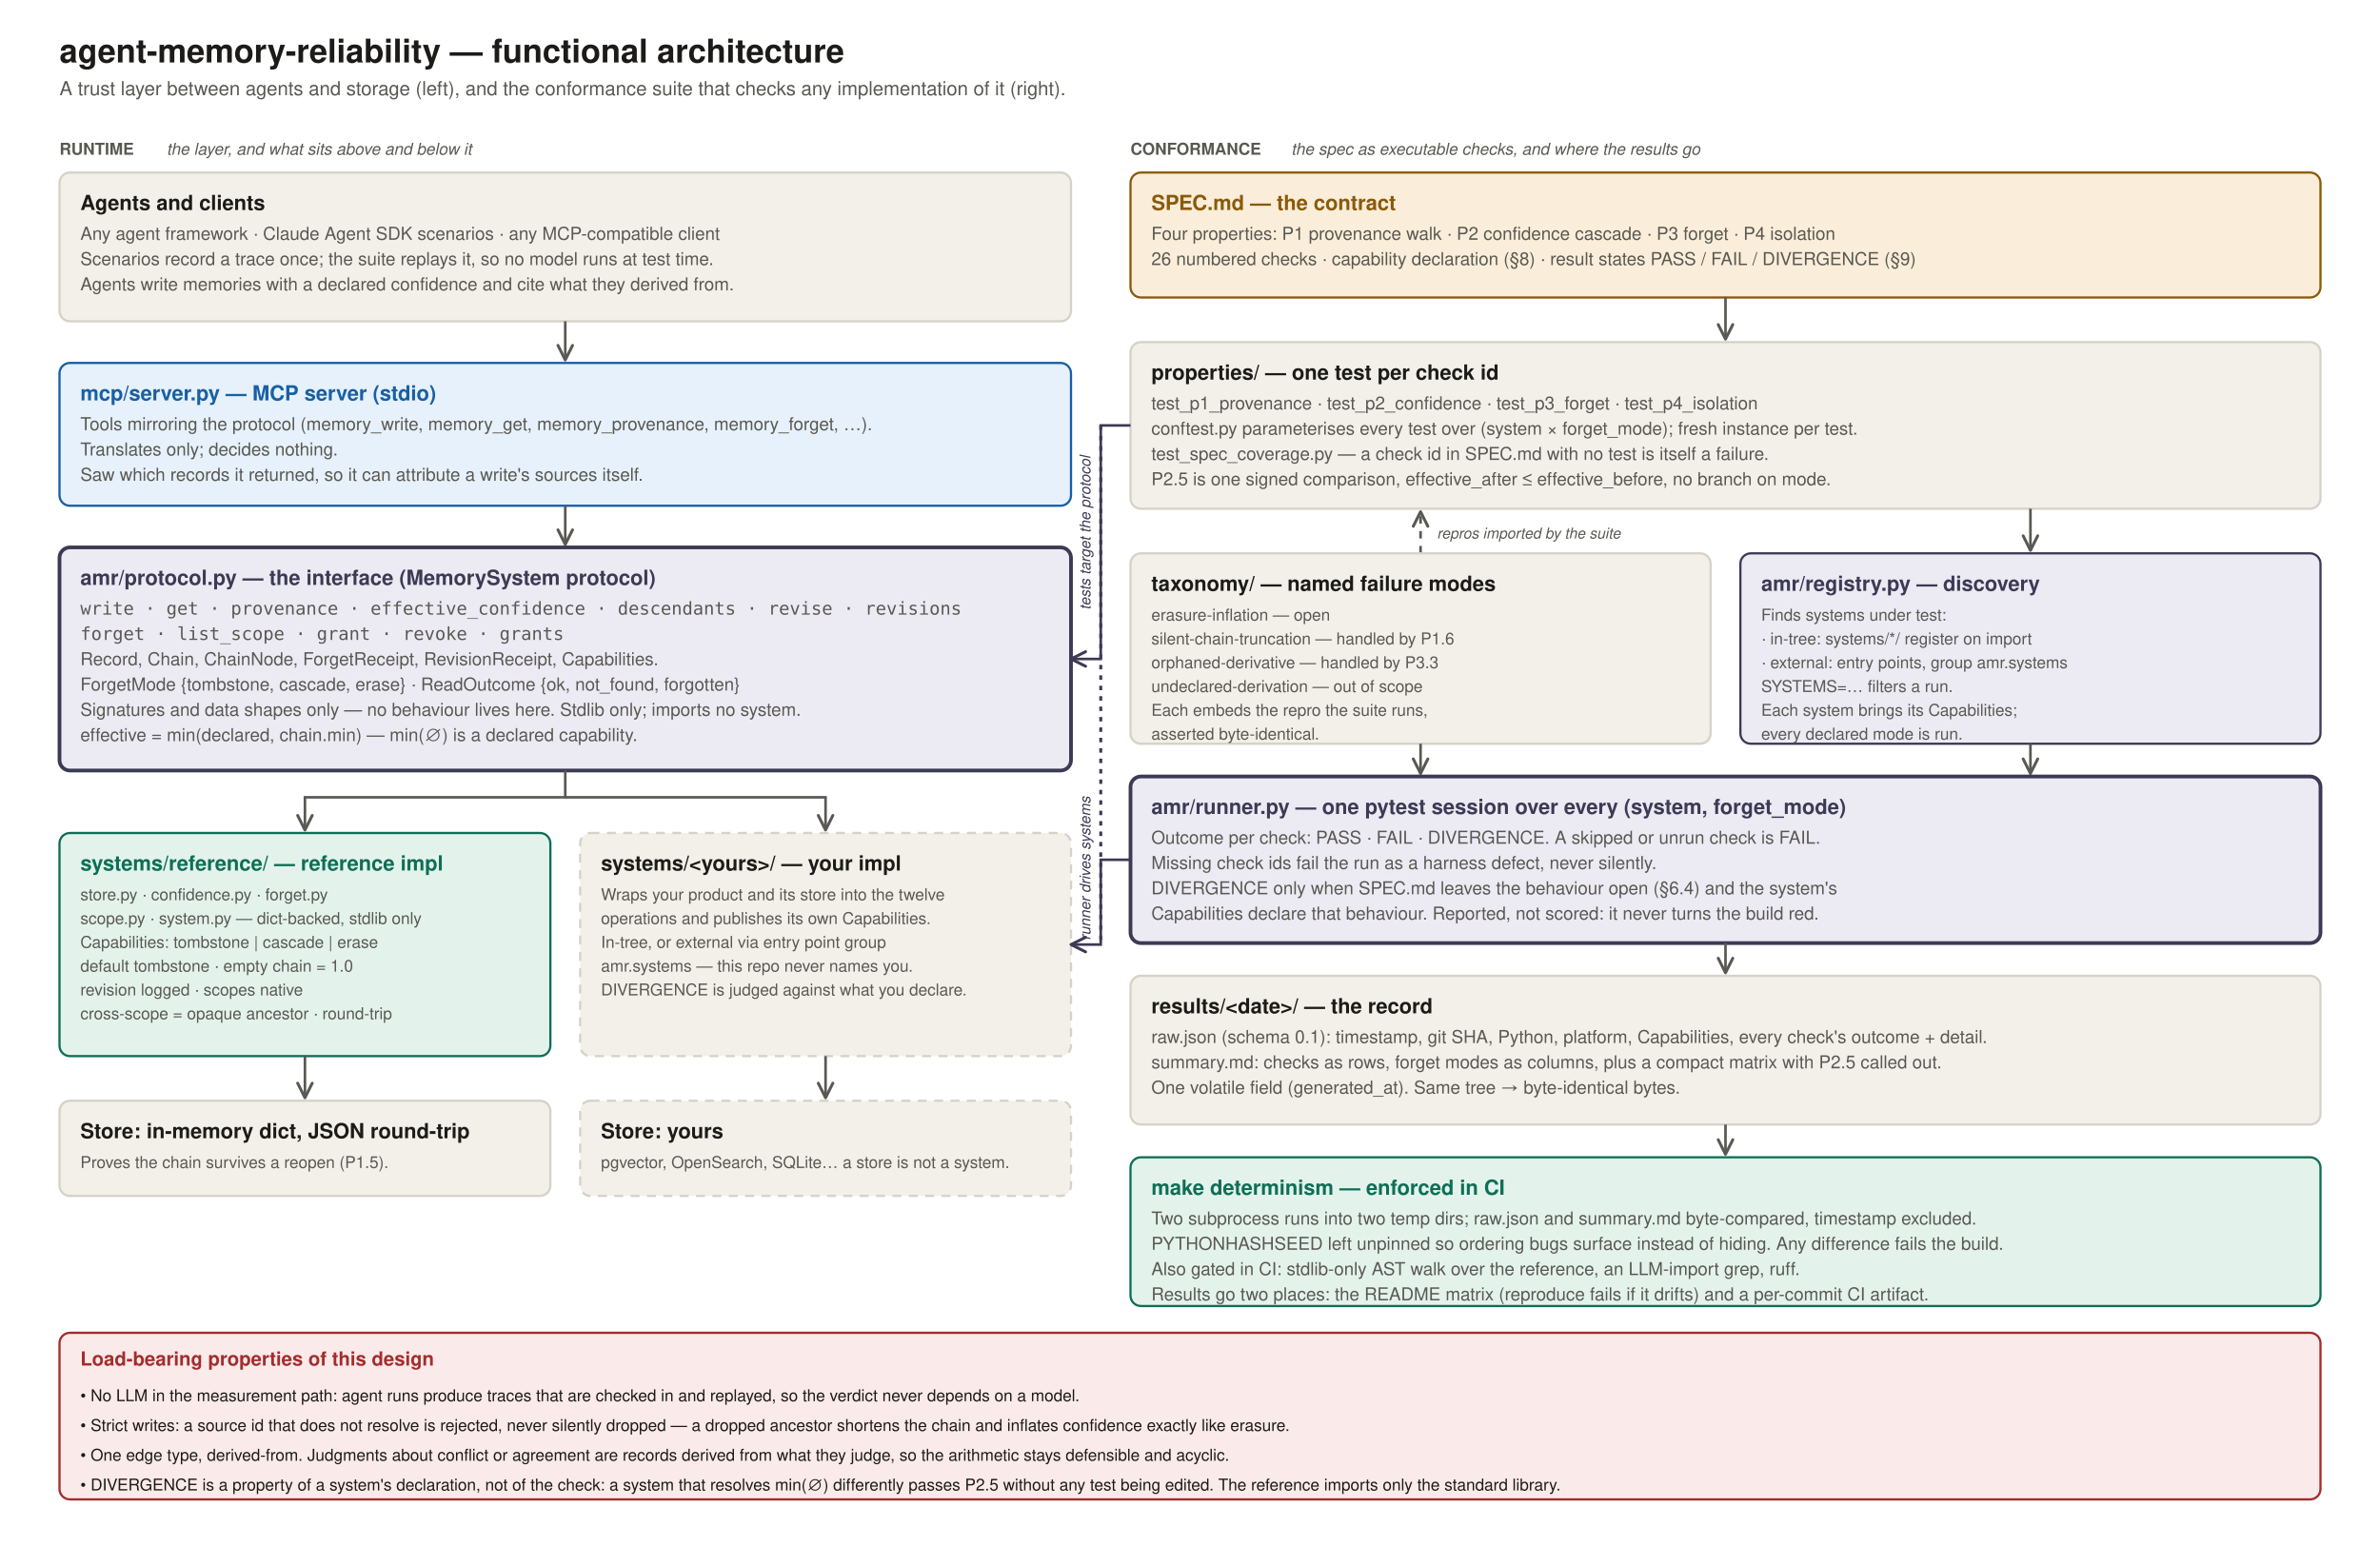
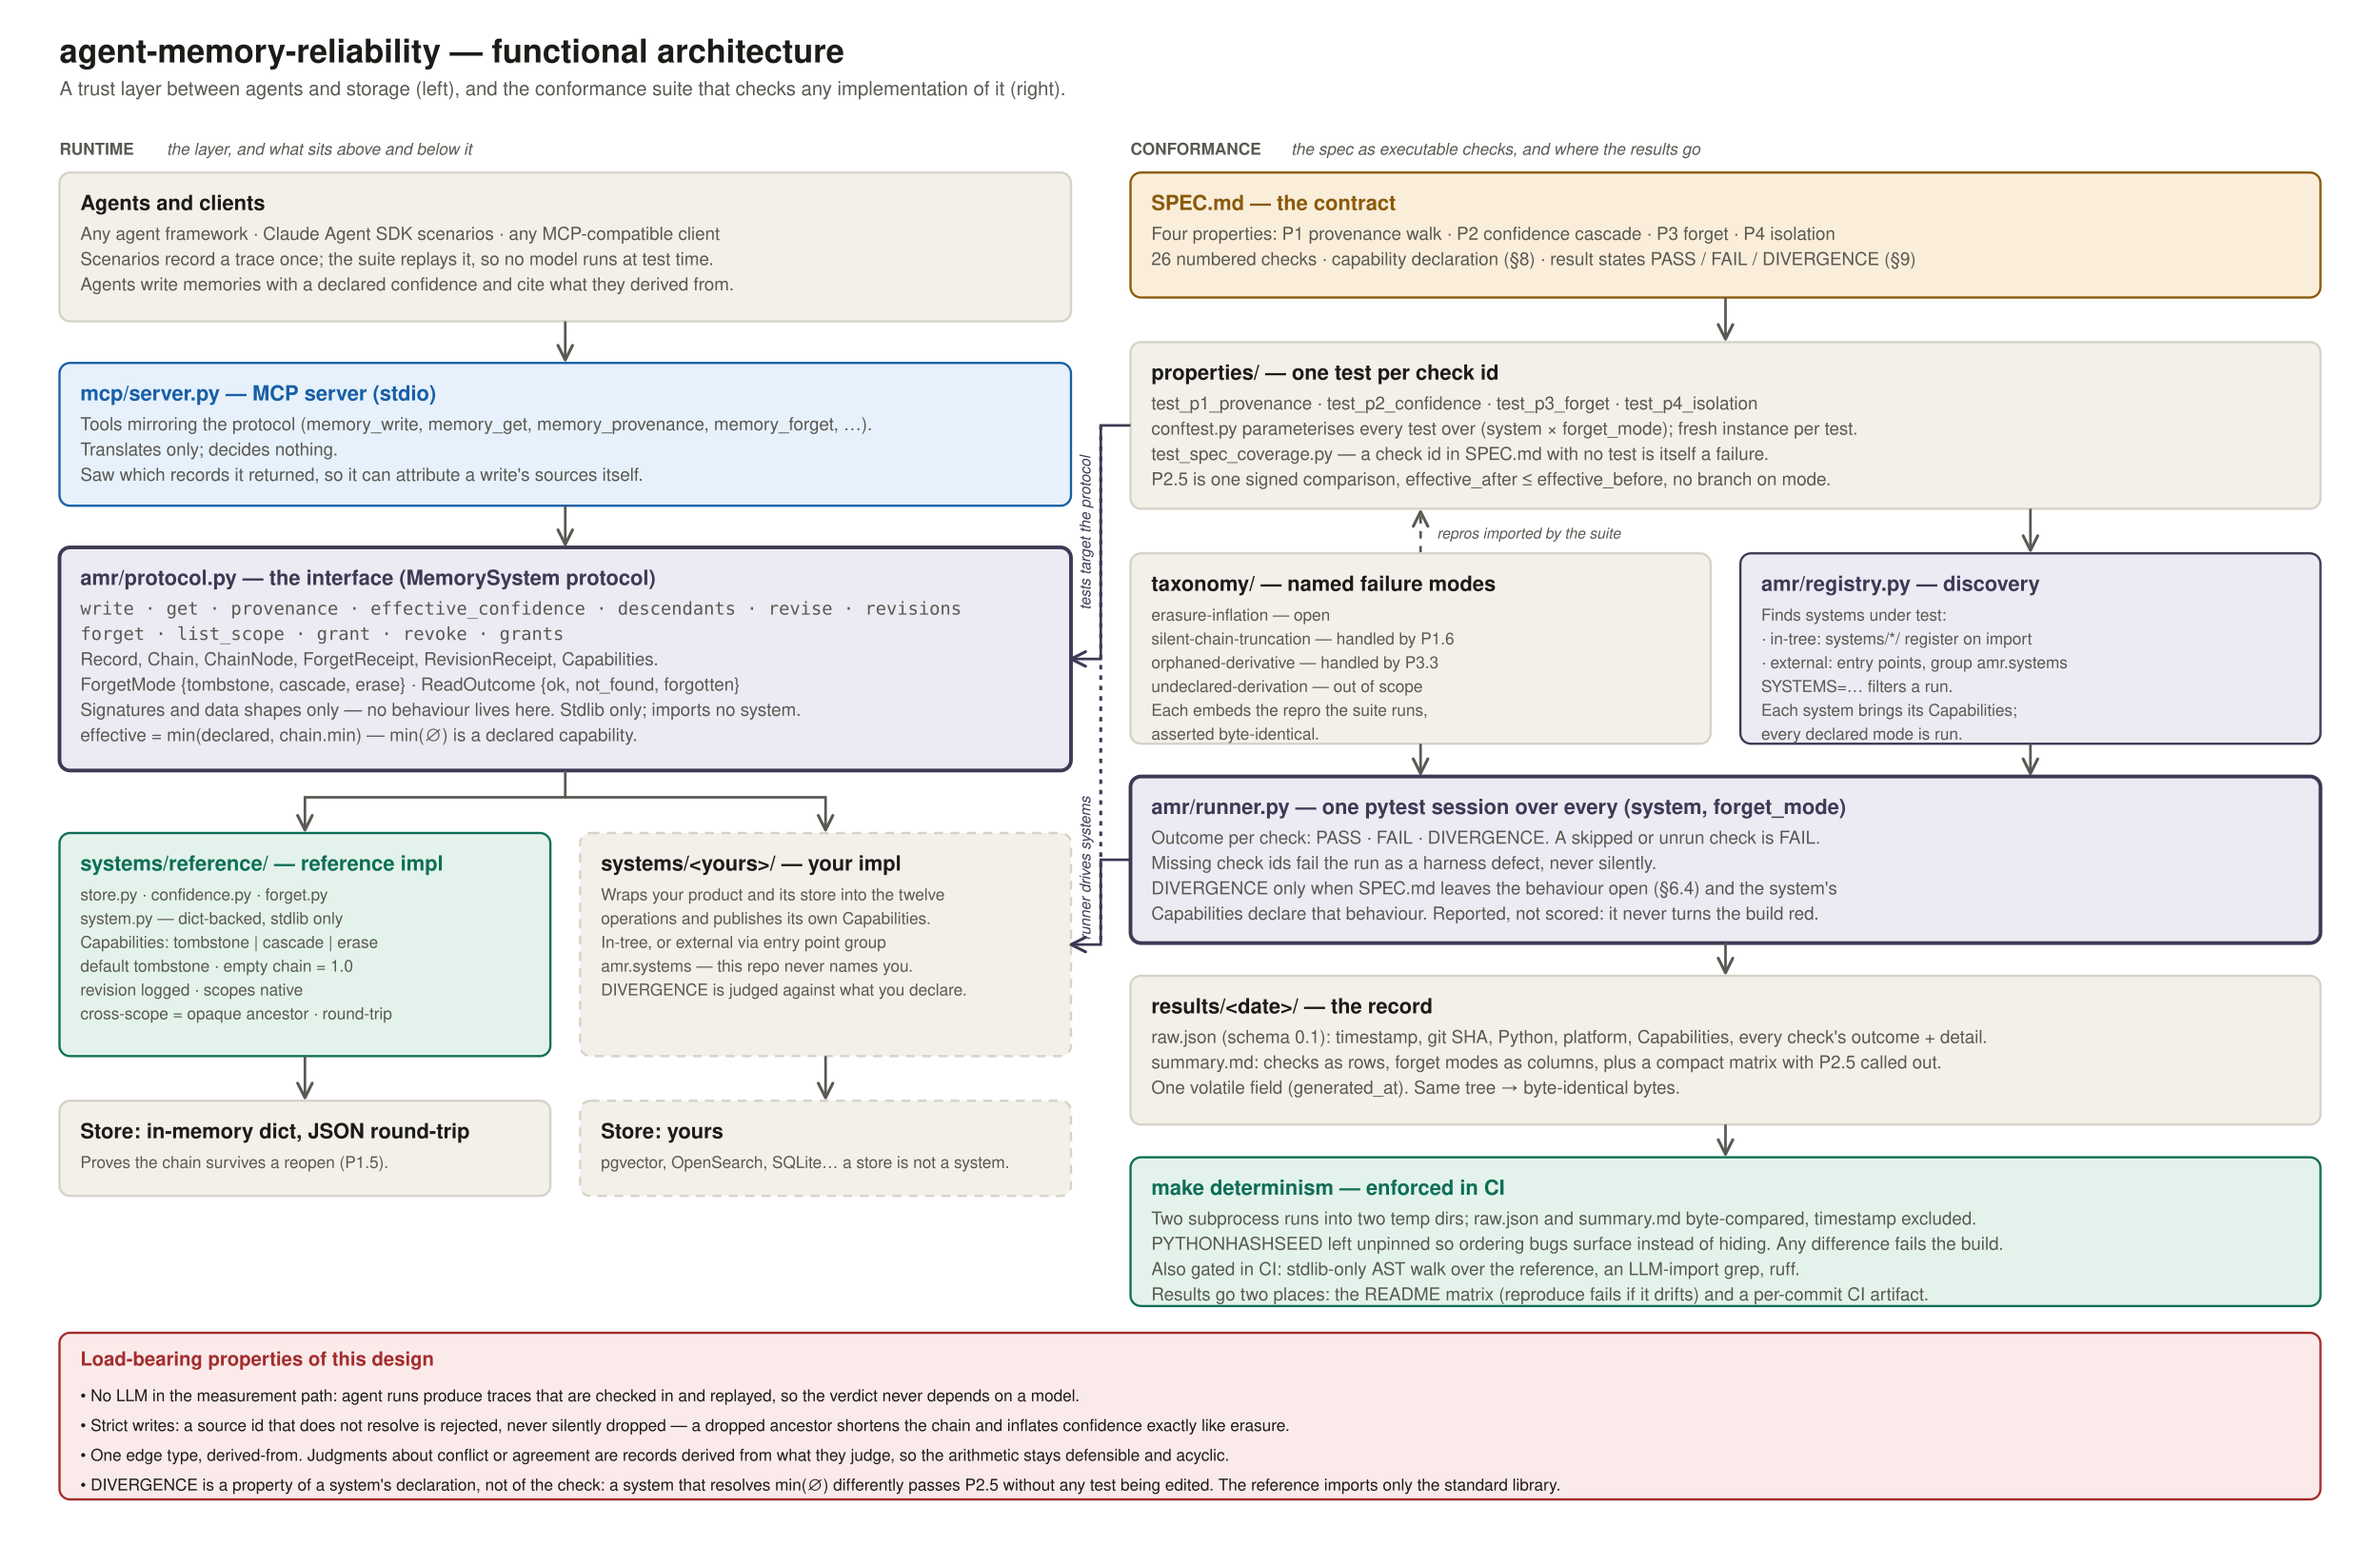
<svg xmlns="http://www.w3.org/2000/svg" viewBox="0 0 1600 1040" width="1600" height="1040" role="img">
  <defs>
    <marker id="ar" viewBox="0 0 10 10" refX="9" refY="5" markerWidth="7" markerHeight="7" orient="auto-start-reverse">
      <path d="M1 1L9 5L1 9" fill="none" stroke="context-stroke" stroke-width="1.6" stroke-linecap="round" stroke-linejoin="round" />
    </marker>
  </defs>
  <rect width="1600" height="1040" fill="#FFFFFF" />
  <text x="40" y="42" font-family="Helvetica Neue, Helvetica, Arial, sans-serif" font-size="22" font-weight="700" fill="#1C1B18" text-anchor="start">agent-memory-reliability — functional architecture</text>
  <text x="40" y="64" font-family="Helvetica Neue, Helvetica, Arial, sans-serif" font-size="13" font-weight="500" fill="#5A5852" text-anchor="start">A trust layer between agents and storage (left), and the conformance suite that checks any implementation of it (right).</text>
  <text x="40" y="104" font-family="Helvetica Neue, Helvetica, Arial, sans-serif" font-size="11" font-weight="700" fill="#5A5852" text-anchor="start">RUNTIME</text>
  <text x="112" y="104" font-family="Helvetica Neue, Helvetica, Arial, sans-serif" font-size="11" font-weight="400" fill="#5A5852" text-anchor="start" font-style="italic">the layer, and what sits above and below it</text>
  <text x="760" y="104" font-family="Helvetica Neue, Helvetica, Arial, sans-serif" font-size="11" font-weight="700" fill="#5A5852" text-anchor="start">CONFORMANCE</text>
  <text x="868" y="104" font-family="Helvetica Neue, Helvetica, Arial, sans-serif" font-size="11" font-weight="400" fill="#5A5852" text-anchor="start" font-style="italic">the spec as executable checks, and where the results go</text>
  <rect x="40" y="116" width="680" height="100" rx="7" fill="#F2F0E9" stroke="#D5D2C8" stroke-width="1.5" />
  <text x="54" y="141.2" font-family="Helvetica Neue, Helvetica, Arial, sans-serif" font-size="14" font-weight="600" fill="#1C1B18">Agents and clients</text>
  <text x="54" y="161.2" font-family="Helvetica Neue, Helvetica, Arial, sans-serif" font-size="12" fill="#5A5852">Any agent framework · Claude Agent SDK scenarios · any MCP-compatible client</text>
  <text x="54" y="178.2" font-family="Helvetica Neue, Helvetica, Arial, sans-serif" font-size="12" fill="#5A5852">Scenarios record a trace once; the suite replays it, so no model runs at test time.</text>
  <text x="54" y="195.2" font-family="Helvetica Neue, Helvetica, Arial, sans-serif" font-size="12" fill="#5A5852">Agents write memories with a declared confidence and cite what they derived from.</text>
  <polyline points="380,216 380,242" fill="none" stroke="#5A5852" stroke-width="1.75" marker-end="url(#ar)" />
  <rect x="40" y="244" width="680" height="96" rx="7" fill="#E6F1FB" stroke="#185FA5" stroke-width="1.5" />
  <text x="54" y="269.2" font-family="Helvetica Neue, Helvetica, Arial, sans-serif" font-size="14" font-weight="600" fill="#185FA5">mcp/server.py — MCP server (stdio)</text>
  <text x="54" y="289.2" font-family="Helvetica Neue, Helvetica, Arial, sans-serif" font-size="12" fill="#5A5852">Tools mirroring the protocol (memory_write, memory_get, memory_provenance, memory_forget, …).</text>
  <text x="54" y="306.2" font-family="Helvetica Neue, Helvetica, Arial, sans-serif" font-size="12" fill="#5A5852">Translates only; decides nothing.</text>
  <text x="54" y="323.2" font-family="Helvetica Neue, Helvetica, Arial, sans-serif" font-size="12" fill="#5A5852">Saw which records it returned, so it can attribute a write's sources itself.</text>
  <polyline points="380,340 380,366" fill="none" stroke="#5A5852" stroke-width="1.75" marker-end="url(#ar)" />
  <rect x="40" y="368" width="680" height="150" rx="7" fill="#ECEBF4" stroke="#3C3A54" stroke-width="2.5" />
  <text x="54" y="393.2" font-family="Helvetica Neue, Helvetica, Arial, sans-serif" font-size="14" font-weight="600" fill="#3C3A54">amr/protocol.py — the interface (MemorySystem protocol)</text>
  <text x="54" y="413.2" font-family="SF Mono, Menlo, Consolas, monospace" font-size="12" fill="#5A5852">write · get · provenance · effective_confidence · descendants · revise · revisions</text>
  <text x="54" y="430.2" font-family="SF Mono, Menlo, Consolas, monospace" font-size="12" fill="#5A5852">forget · list_scope · grant · revoke · grants</text>
  <text x="54" y="447.2" font-family="Helvetica Neue, Helvetica, Arial, sans-serif" font-size="12" fill="#5A5852">Record, Chain, ChainNode, ForgetReceipt, RevisionReceipt, Capabilities.</text>
  <text x="54" y="464.2" font-family="Helvetica Neue, Helvetica, Arial, sans-serif" font-size="12" fill="#5A5852">ForgetMode {tombstone, cascade, erase} · ReadOutcome {ok, not_found, forgotten}</text>
  <text x="54" y="481.2" font-family="Helvetica Neue, Helvetica, Arial, sans-serif" font-size="12" fill="#5A5852">Signatures and data shapes only — no behaviour lives here. Stdlib only; imports no system.</text>
  <text x="54" y="498.2" font-family="Helvetica Neue, Helvetica, Arial, sans-serif" font-size="12" fill="#5A5852">effective = min(declared, chain.min) — min(∅) is a declared capability.</text>
  <polyline points="380,518 380,536 205,536 205,558" fill="none" stroke="#5A5852" stroke-width="1.75" marker-end="url(#ar)" />
  <polyline points="380,536 555,536 555,558" fill="none" stroke="#5A5852" stroke-width="1.75" marker-end="url(#ar)" />
  <rect x="40" y="560" width="330" height="150" rx="7" fill="#E3F3EC" stroke="#0F6E56" stroke-width="1.5" />
  <text x="54" y="585.2" font-family="Helvetica Neue, Helvetica, Arial, sans-serif" font-size="14" font-weight="600" fill="#0F6E56">systems/reference/ — reference impl</text>
  <text x="54" y="605.2" font-family="Helvetica Neue, Helvetica, Arial, sans-serif" font-size="11" fill="#5A5852">store.py · confidence.py · forget.py</text>
-   <text x="54" y="621.2" font-family="Helvetica Neue, Helvetica, Arial, sans-serif" font-size="11" fill="#5A5852">scope.py · system.py — dict-backed, stdlib only</text>
+   <text x="54" y="621.2" font-family="Helvetica Neue, Helvetica, Arial, sans-serif" font-size="11" fill="#5A5852">system.py — dict-backed, stdlib only</text>
  <text x="54" y="637.2" font-family="Helvetica Neue, Helvetica, Arial, sans-serif" font-size="11" fill="#5A5852">Capabilities: tombstone | cascade | erase</text>
  <text x="54" y="653.2" font-family="Helvetica Neue, Helvetica, Arial, sans-serif" font-size="11" fill="#5A5852">default tombstone · empty chain = 1.0</text>
  <text x="54" y="669.2" font-family="Helvetica Neue, Helvetica, Arial, sans-serif" font-size="11" fill="#5A5852">revision logged · scopes native</text>
  <text x="54" y="685.2" font-family="Helvetica Neue, Helvetica, Arial, sans-serif" font-size="11" fill="#5A5852">cross-scope = opaque ancestor · round-trip</text>
  <rect x="390" y="560" width="330" height="150" rx="7" fill="#F2F0E9" stroke="#D5D2C8" stroke-width="1.5" stroke-dasharray="6 5" />
  <text x="404" y="585.2" font-family="Helvetica Neue, Helvetica, Arial, sans-serif" font-size="14" font-weight="600" fill="#1C1B18">systems/&lt;yours&gt;/ — your impl</text>
  <text x="404" y="605.2" font-family="Helvetica Neue, Helvetica, Arial, sans-serif" font-size="11" fill="#5A5852">Wraps your product and its store into the twelve</text>
  <text x="404" y="621.2" font-family="Helvetica Neue, Helvetica, Arial, sans-serif" font-size="11" fill="#5A5852">operations and publishes its own Capabilities.</text>
  <text x="404" y="637.2" font-family="Helvetica Neue, Helvetica, Arial, sans-serif" font-size="11" fill="#5A5852">In-tree, or external via entry point group</text>
  <text x="404" y="653.2" font-family="Helvetica Neue, Helvetica, Arial, sans-serif" font-size="11" fill="#5A5852">amr.systems — this repo never names you.</text>
  <text x="404" y="669.2" font-family="Helvetica Neue, Helvetica, Arial, sans-serif" font-size="11" fill="#5A5852">DIVERGENCE is judged against what you declare.</text>
  <polyline points="205,710 205,738" fill="none" stroke="#5A5852" stroke-width="1.75" marker-end="url(#ar)" />
  <polyline points="555,710 555,738" fill="none" stroke="#5A5852" stroke-width="1.75" marker-end="url(#ar)" />
  <rect x="40" y="740" width="330" height="64" rx="7" fill="#F2F0E9" stroke="#D5D2C8" stroke-width="1.5" />
  <text x="54" y="765.2" font-family="Helvetica Neue, Helvetica, Arial, sans-serif" font-size="14" font-weight="600" fill="#1C1B18">Store: in-memory dict, JSON round-trip</text>
  <text x="54" y="785.2" font-family="Helvetica Neue, Helvetica, Arial, sans-serif" font-size="11" fill="#5A5852">Proves the chain survives a reopen (P1.5).</text>
  <rect x="390" y="740" width="330" height="64" rx="7" fill="#F2F0E9" stroke="#D5D2C8" stroke-width="1.5" stroke-dasharray="6 5" />
  <text x="404" y="765.2" font-family="Helvetica Neue, Helvetica, Arial, sans-serif" font-size="14" font-weight="600" fill="#1C1B18">Store: yours</text>
  <text x="404" y="785.2" font-family="Helvetica Neue, Helvetica, Arial, sans-serif" font-size="11" fill="#5A5852">pgvector, OpenSearch, SQLite… a store is not a system.</text>
  <rect x="760" y="116" width="800" height="84" rx="7" fill="#FAEEDA" stroke="#8A5A0B" stroke-width="1.5" />
  <text x="774" y="141.2" font-family="Helvetica Neue, Helvetica, Arial, sans-serif" font-size="14" font-weight="600" fill="#8A5A0B">SPEC.md — the contract</text>
  <text x="774" y="161.2" font-family="Helvetica Neue, Helvetica, Arial, sans-serif" font-size="12" fill="#5A5852">Four properties: P1 provenance walk · P2 confidence cascade · P3 forget · P4 isolation</text>
  <text x="774" y="178.2" font-family="Helvetica Neue, Helvetica, Arial, sans-serif" font-size="12" fill="#5A5852">26 numbered checks · capability declaration (§8) · result states PASS / FAIL / DIVERGENCE (§9)</text>
  <polyline points="1160,200 1160,228" fill="none" stroke="#5A5852" stroke-width="1.75" marker-end="url(#ar)" />
  <rect x="760" y="230" width="800" height="112" rx="7" fill="#F2F0E9" stroke="#D5D2C8" stroke-width="1.5" />
  <text x="774" y="255.2" font-family="Helvetica Neue, Helvetica, Arial, sans-serif" font-size="14" font-weight="600" fill="#1C1B18">properties/ — one test per check id</text>
  <text x="774" y="275.2" font-family="Helvetica Neue, Helvetica, Arial, sans-serif" font-size="12" fill="#5A5852">test_p1_provenance · test_p2_confidence · test_p3_forget · test_p4_isolation</text>
  <text x="774" y="292.2" font-family="Helvetica Neue, Helvetica, Arial, sans-serif" font-size="12" fill="#5A5852">conftest.py parameterises every test over (system × forget_mode); fresh instance per test.</text>
  <text x="774" y="309.2" font-family="Helvetica Neue, Helvetica, Arial, sans-serif" font-size="12" fill="#5A5852">test_spec_coverage.py — a check id in SPEC.md with no test is itself a failure.</text>
  <text x="774" y="326.2" font-family="Helvetica Neue, Helvetica, Arial, sans-serif" font-size="12" fill="#5A5852">P2.5 is one signed comparison, effective_after ≤ effective_before, no branch on mode.</text>
  <polyline points="1365,342 1365,370" fill="none" stroke="#5A5852" stroke-width="1.75" marker-end="url(#ar)" />
  <polyline points="955,372 955,344" fill="none" stroke="#5A5852" stroke-width="1.75" stroke-dasharray="5 5" marker-end="url(#ar)" />
  <text x="966" y="362" font-family="Helvetica Neue, Helvetica, Arial, sans-serif" font-size="10" font-weight="500" fill="#5A5852" text-anchor="start" font-style="italic">repros imported by the suite</text>
  <rect x="760" y="372" width="390" height="128" rx="7" fill="#F2F0E9" stroke="#D5D2C8" stroke-width="1.5" />
  <text x="774" y="397.2" font-family="Helvetica Neue, Helvetica, Arial, sans-serif" font-size="14" font-weight="600" fill="#1C1B18">taxonomy/ — named failure modes</text>
  <text x="774" y="417.2" font-family="Helvetica Neue, Helvetica, Arial, sans-serif" font-size="11" fill="#5A5852">erasure-inflation — open</text>
  <text x="774" y="433.2" font-family="Helvetica Neue, Helvetica, Arial, sans-serif" font-size="11" fill="#5A5852">silent-chain-truncation — handled by P1.6</text>
  <text x="774" y="449.2" font-family="Helvetica Neue, Helvetica, Arial, sans-serif" font-size="11" fill="#5A5852">orphaned-derivative — handled by P3.3</text>
  <text x="774" y="465.2" font-family="Helvetica Neue, Helvetica, Arial, sans-serif" font-size="11" fill="#5A5852">undeclared-derivation — out of scope</text>
  <text x="774" y="481.2" font-family="Helvetica Neue, Helvetica, Arial, sans-serif" font-size="11" fill="#5A5852">Each embeds the repro the suite runs,</text>
  <text x="774" y="497.2" font-family="Helvetica Neue, Helvetica, Arial, sans-serif" font-size="11" fill="#5A5852">asserted byte-identical.</text>
  <rect x="1170" y="372" width="390" height="128" rx="7" fill="#ECEBF4" stroke="#3C3A54" stroke-width="1.5" />
  <text x="1184" y="397.2" font-family="Helvetica Neue, Helvetica, Arial, sans-serif" font-size="14" font-weight="600" fill="#3C3A54">amr/registry.py — discovery</text>
  <text x="1184" y="417.2" font-family="Helvetica Neue, Helvetica, Arial, sans-serif" font-size="11" fill="#5A5852">Finds systems under test:</text>
  <text x="1184" y="433.2" font-family="Helvetica Neue, Helvetica, Arial, sans-serif" font-size="11" fill="#5A5852">· in-tree: systems/*/ register on import</text>
  <text x="1184" y="449.2" font-family="Helvetica Neue, Helvetica, Arial, sans-serif" font-size="11" fill="#5A5852">· external: entry points, group amr.systems</text>
  <text x="1184" y="465.2" font-family="Helvetica Neue, Helvetica, Arial, sans-serif" font-size="11" fill="#5A5852">SYSTEMS=… filters a run.</text>
  <text x="1184" y="481.2" font-family="Helvetica Neue, Helvetica, Arial, sans-serif" font-size="11" fill="#5A5852">Each system brings its Capabilities;</text>
  <text x="1184" y="497.2" font-family="Helvetica Neue, Helvetica, Arial, sans-serif" font-size="11" fill="#5A5852">every declared mode is run.</text>
  <polyline points="955,500 955,520" fill="none" stroke="#5A5852" stroke-width="1.75" marker-end="url(#ar)" />
  <polyline points="1365,500 1365,520" fill="none" stroke="#5A5852" stroke-width="1.75" marker-end="url(#ar)" />
  <rect x="760" y="522" width="800" height="112" rx="7" fill="#ECEBF4" stroke="#3C3A54" stroke-width="2.5" />
  <text x="774" y="547.2" font-family="Helvetica Neue, Helvetica, Arial, sans-serif" font-size="14" font-weight="600" fill="#3C3A54">amr/runner.py — one pytest session over every (system, forget_mode)</text>
  <text x="774" y="567.2" font-family="Helvetica Neue, Helvetica, Arial, sans-serif" font-size="12" fill="#5A5852">Outcome per check: PASS · FAIL · DIVERGENCE. A skipped or unrun check is FAIL.</text>
  <text x="774" y="584.2" font-family="Helvetica Neue, Helvetica, Arial, sans-serif" font-size="12" fill="#5A5852">Missing check ids fail the run as a harness defect, never silently.</text>
  <text x="774" y="601.2" font-family="Helvetica Neue, Helvetica, Arial, sans-serif" font-size="12" fill="#5A5852">DIVERGENCE only when SPEC.md leaves the behaviour open (§6.4) and the system's</text>
  <text x="774" y="618.2" font-family="Helvetica Neue, Helvetica, Arial, sans-serif" font-size="12" fill="#5A5852">Capabilities declare that behaviour. Reported, not scored: it never turns the build red.</text>
  <polyline points="1160,634 1160,654" fill="none" stroke="#5A5852" stroke-width="1.75" marker-end="url(#ar)" />
  <rect x="760" y="656" width="800" height="100" rx="7" fill="#F2F0E9" stroke="#D5D2C8" stroke-width="1.5" />
  <text x="774" y="681.2" font-family="Helvetica Neue, Helvetica, Arial, sans-serif" font-size="14" font-weight="600" fill="#1C1B18">results/&lt;date&gt;/ — the record</text>
  <text x="774" y="701.2" font-family="Helvetica Neue, Helvetica, Arial, sans-serif" font-size="12" fill="#5A5852">raw.json (schema 0.1): timestamp, git SHA, Python, platform, Capabilities, every check's outcome + detail.</text>
  <text x="774" y="718.2" font-family="Helvetica Neue, Helvetica, Arial, sans-serif" font-size="12" fill="#5A5852">summary.md: checks as rows, forget modes as columns, plus a compact matrix with P2.5 called out.</text>
  <text x="774" y="735.2" font-family="Helvetica Neue, Helvetica, Arial, sans-serif" font-size="12" fill="#5A5852">One volatile field (generated_at). Same tree → byte-identical bytes.</text>
  <polyline points="1160,756 1160,776" fill="none" stroke="#5A5852" stroke-width="1.75" marker-end="url(#ar)" />
  <rect x="760" y="778" width="800" height="100" rx="7" fill="#E3F3EC" stroke="#0F6E56" stroke-width="1.5" />
  <text x="774" y="803.2" font-family="Helvetica Neue, Helvetica, Arial, sans-serif" font-size="14" font-weight="600" fill="#0F6E56">make determinism — enforced in CI</text>
  <text x="774" y="823.2" font-family="Helvetica Neue, Helvetica, Arial, sans-serif" font-size="12" fill="#5A5852">Two subprocess runs into two temp dirs; raw.json and summary.md byte-compared, timestamp excluded.</text>
  <text x="774" y="840.2" font-family="Helvetica Neue, Helvetica, Arial, sans-serif" font-size="12" fill="#5A5852">PYTHONHASHSEED left unpinned so ordering bugs surface instead of hiding. Any difference fails the build.</text>
  <text x="774" y="857.2" font-family="Helvetica Neue, Helvetica, Arial, sans-serif" font-size="12" fill="#5A5852">Also gated in CI: stdlib-only AST walk over the reference, an LLM-import grep, ruff.</text>
  <text x="774" y="874.2" font-family="Helvetica Neue, Helvetica, Arial, sans-serif" font-size="12" fill="#5A5852">Results go two places: the README matrix (reproduce fails if it drifts) and a per-commit CI artifact.</text>
  <line x1="740" y1="286" x2="740" y2="635" stroke="#3C3A54" stroke-width="2" stroke-dasharray="3 4" />
  <polyline points="760,286 740,286 740,443 720,443" fill="none" stroke="#3C3A54" stroke-width="1.75" marker-end="url(#ar)" />
  <polyline points="760,578 740,578 740,635 720,635" fill="none" stroke="#3C3A54" stroke-width="1.75" marker-end="url(#ar)" />
  <text x="733" y="410" font-family="Helvetica Neue, Helvetica, Arial, sans-serif" font-size="10" font-weight="500" fill="#3C3A54" text-anchor="start" font-style="italic" transform="rotate(-90 733 410)">tests target the protocol</text>
  <text x="733" y="632" font-family="Helvetica Neue, Helvetica, Arial, sans-serif" font-size="10" font-weight="500" fill="#3C3A54" text-anchor="start" font-style="italic" transform="rotate(-90 733 632)">runner drives systems</text>
  <rect x="40" y="896" width="1520" height="112" rx="7" fill="#FBEAEA" stroke="#A32D2D" stroke-width="1.5" />
  <text x="54" y="918" font-family="Helvetica Neue, Helvetica, Arial, sans-serif" font-size="13" font-weight="700" fill="#A32D2D" text-anchor="start">Load-bearing properties of this design</text>
  <text x="54" y="942" font-family="Helvetica Neue, Helvetica, Arial, sans-serif" font-size="11" font-weight="400" fill="#1C1B18" text-anchor="start">•  No LLM in the measurement path: agent runs produce traces that are checked in and replayed, so the verdict never depends on a model.</text>
  <text x="54" y="962" font-family="Helvetica Neue, Helvetica, Arial, sans-serif" font-size="11" font-weight="400" fill="#1C1B18" text-anchor="start">•  Strict writes: a source id that does not resolve is rejected, never silently dropped — a dropped ancestor shortens the chain and inflates confidence exactly like erasure.</text>
  <text x="54" y="982" font-family="Helvetica Neue, Helvetica, Arial, sans-serif" font-size="11" font-weight="400" fill="#1C1B18" text-anchor="start">•  One edge type, derived-from. Judgments about conflict or agreement are records derived from what they judge, so the arithmetic stays defensible and acyclic.</text>
  <text x="54" y="1002" font-family="Helvetica Neue, Helvetica, Arial, sans-serif" font-size="11" font-weight="400" fill="#1C1B18" text-anchor="start">•  DIVERGENCE is a property of a system's declaration, not of the check: a system that resolves min(∅) differently passes P2.5 without any test being edited. The reference imports only the standard library.</text>
</svg>
